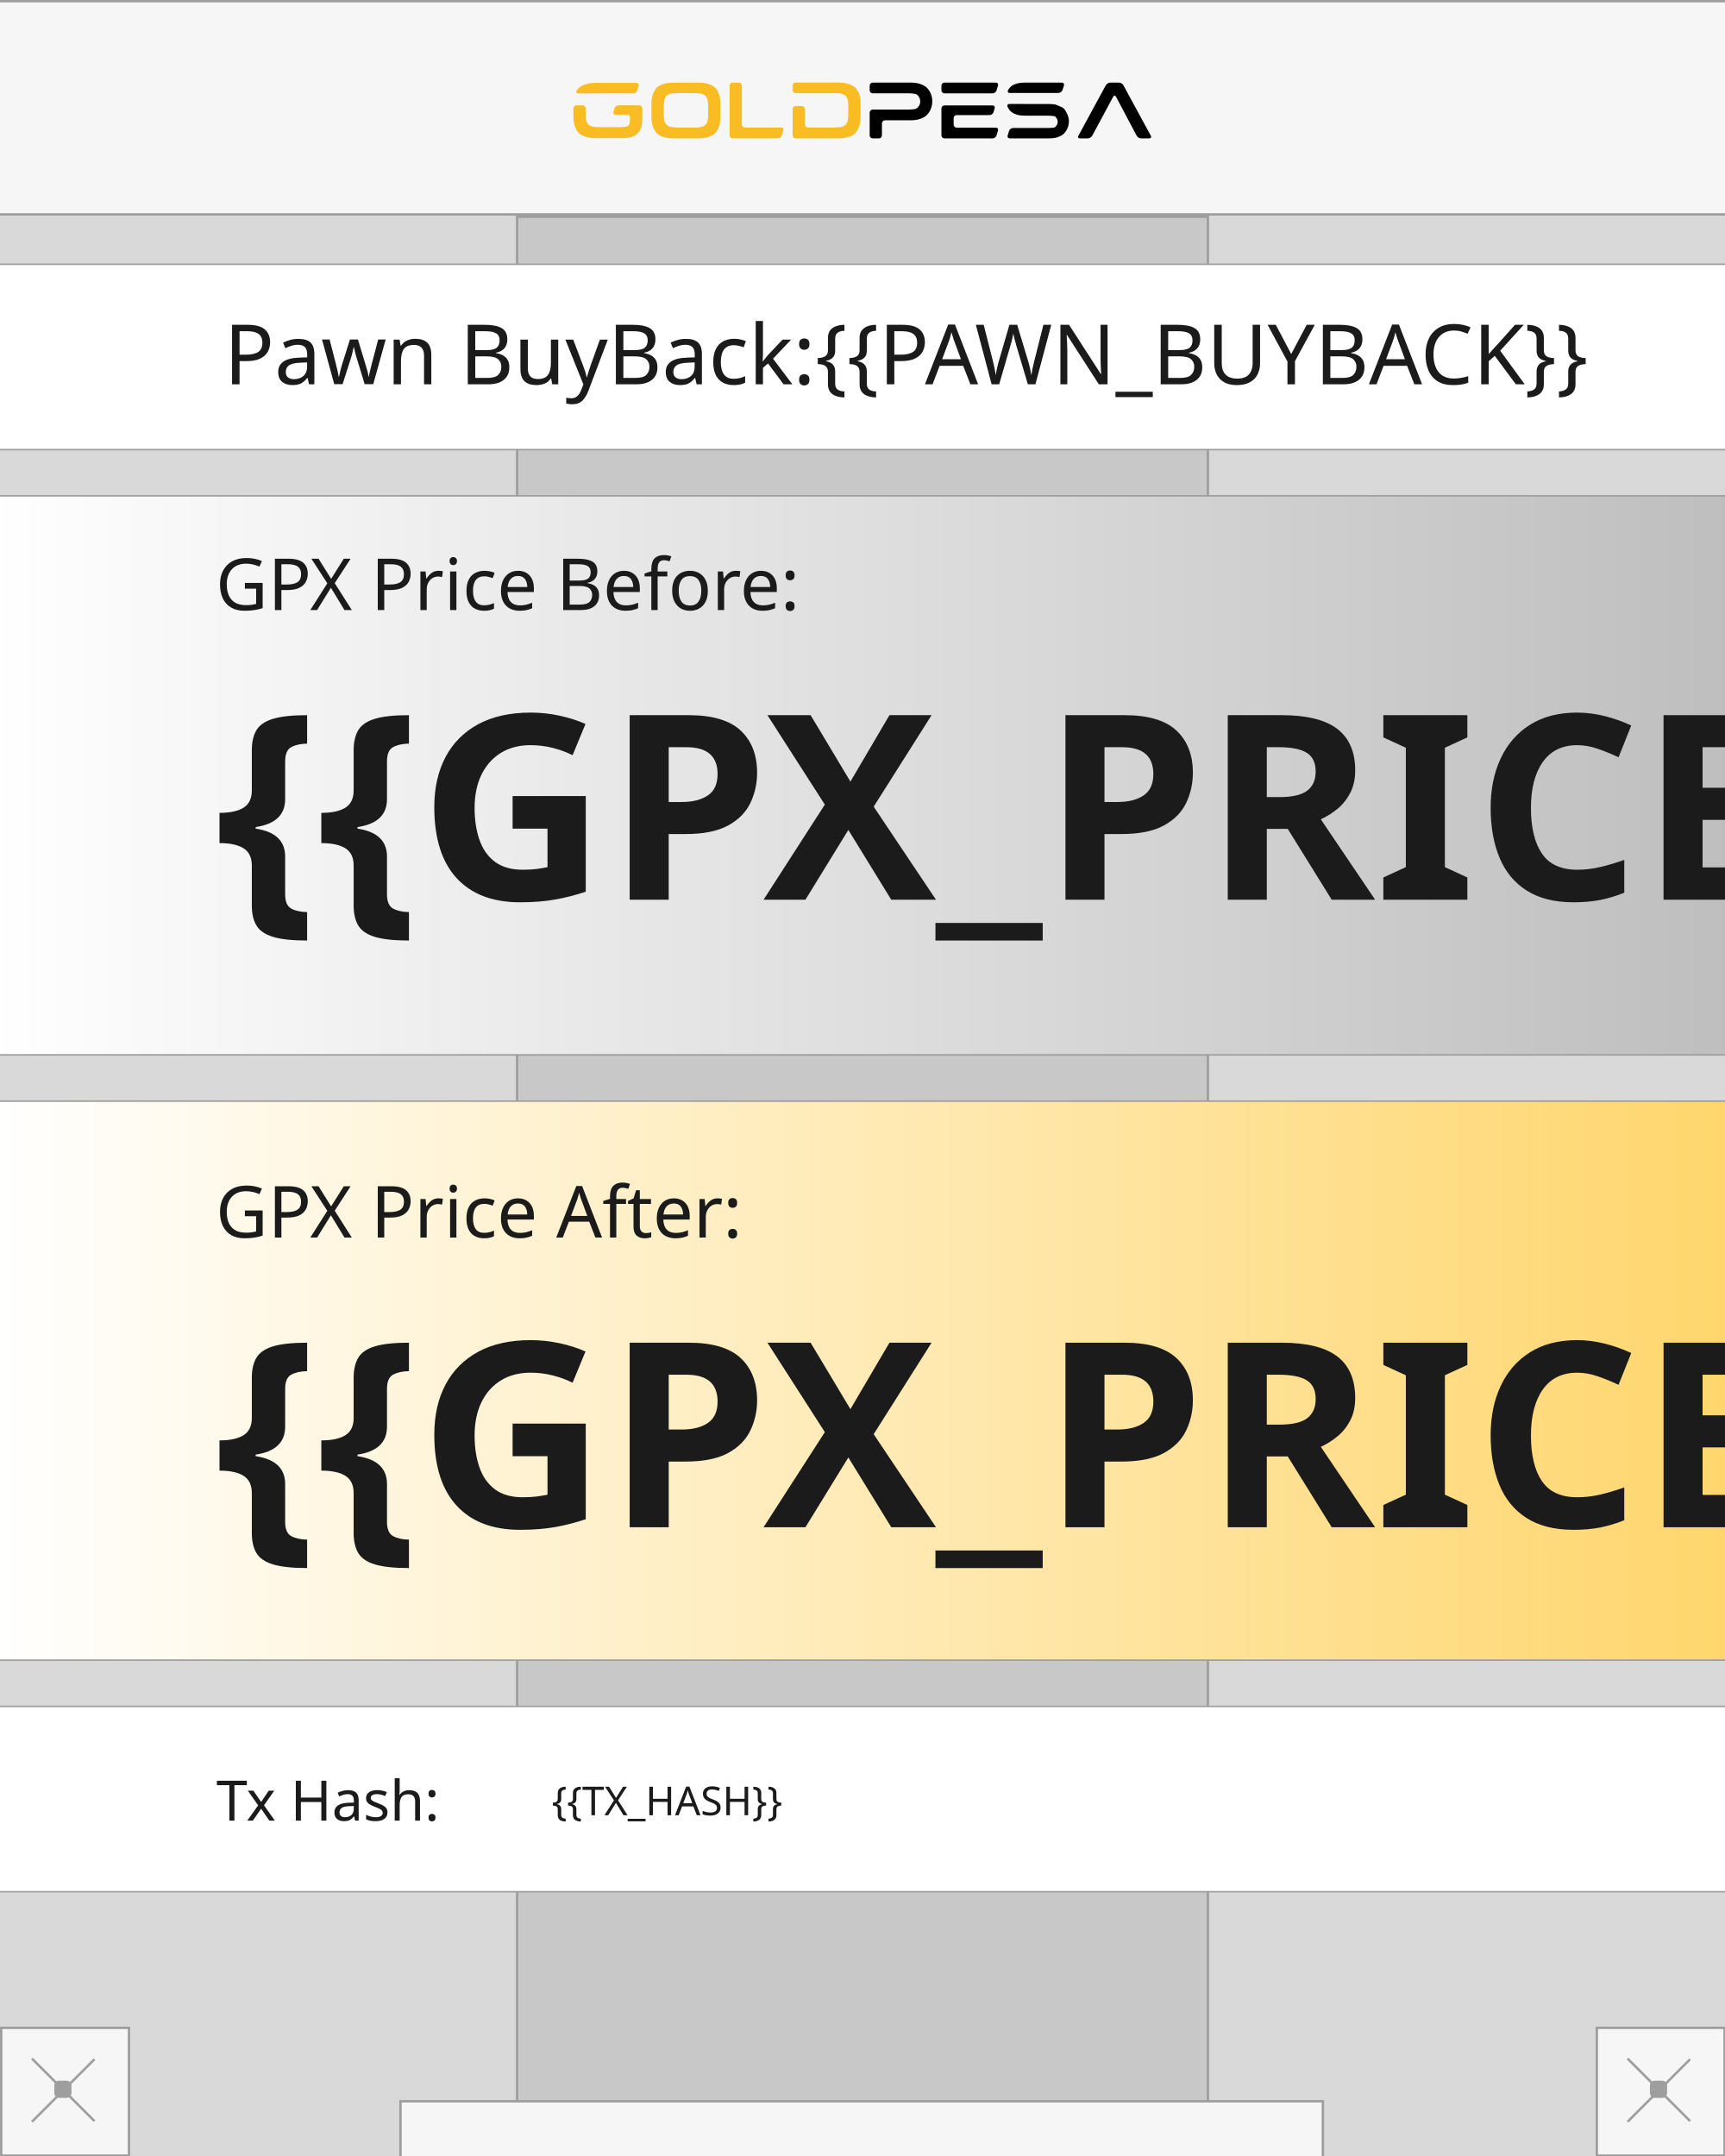
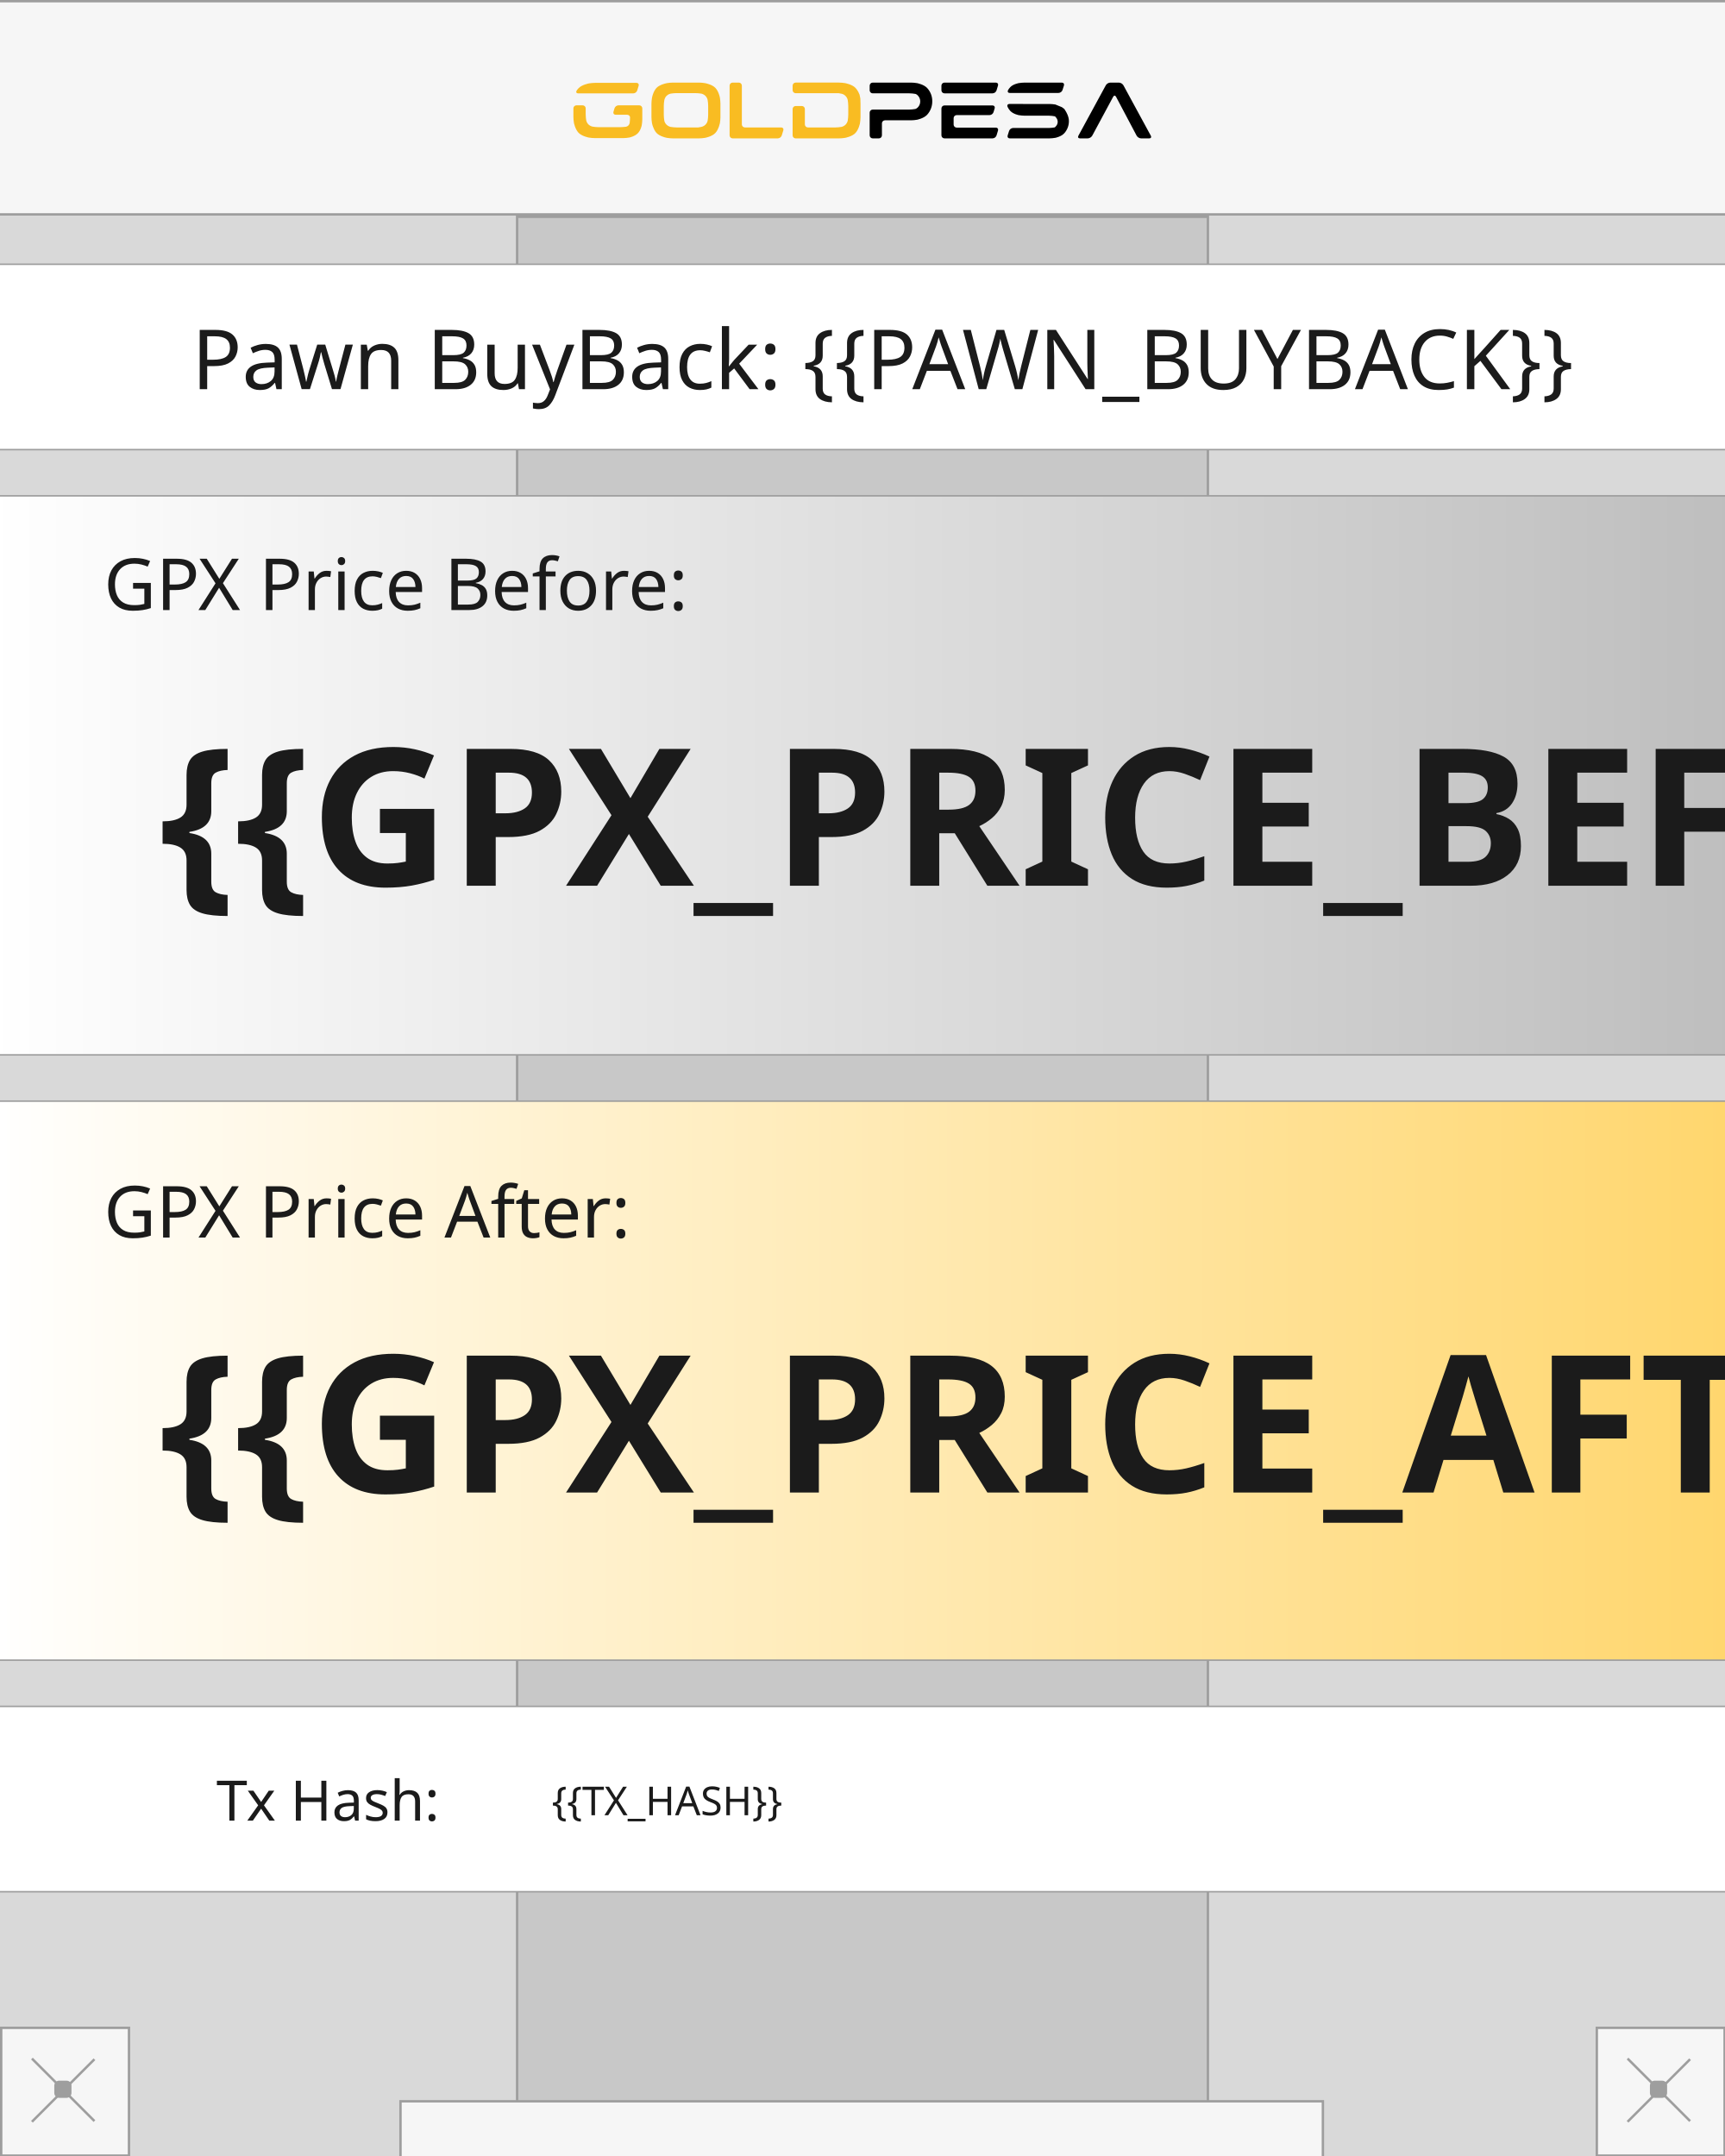
<svg xmlns="http://www.w3.org/2000/svg" width="1080" height="1350" viewBox="0 0 1080 1350" fill="none">
  <g clip-path="url(#clip0_2914_114)">
    <rect width="1080" height="1350" fill="#D9D9D9" />
    <rect x="323.75" y="135.75" width="432.5" height="1218.5" fill="#C8C8C8" stroke="#9E9E9E" stroke-width="1.5" />
    <rect x="-6.25" y="0.75" width="1091.5" height="133.5" fill="#F6F6F6" stroke="#9E9E9E" stroke-width="1.5" />
    <g clip-path="url(#clip1_2914_114)">
      <path d="M360.894 65.95C360.391 65.951 359.909 66.151 359.554 66.507C359.199 66.862 358.998 67.343 358.997 67.846V73.181C359.017 74.442 359.13 75.701 359.337 76.946C359.337 76.946 360.025 80.717 362.136 83.054C364.282 85.358 368.669 86.144 368.669 86.144C369.914 86.349 371.172 86.461 372.434 86.479H390.302C391.562 86.457 392.818 86.331 394.058 86.103C394.058 86.103 397.328 85.439 399.235 83.544C401.157 81.676 401.766 78.549 401.766 78.549C401.986 77.308 402.108 76.051 402.129 74.79V67.846C402.127 67.344 401.927 66.862 401.571 66.507C401.216 66.151 400.735 65.951 400.232 65.95H387.192C386.65 65.973 386.128 66.159 385.693 66.483C385.258 66.808 384.93 67.255 384.752 67.767L384.078 70.026C383.778 71.027 384.387 71.845 385.431 71.845H392.565C393.608 71.845 394.462 72.572 394.462 73.46C394.462 74.349 394.36 75.926 394.237 76.96C394.135 77.542 393.869 78.084 393.471 78.521C393.066 78.958 392.53 79.253 391.943 79.36C390.691 79.522 389.431 79.611 388.169 79.626H374.732C373.471 79.606 372.214 79.492 370.97 79.284C370.024 79.068 369.152 78.607 368.442 77.946C367.734 77.248 367.242 76.361 367.025 75.391C366.822 74.146 366.711 72.887 366.693 71.626V67.845C366.691 67.343 366.491 66.861 366.136 66.506C365.781 66.151 365.299 65.95 364.797 65.948H360.894V65.95Z" fill="#F9BC22" />
      <path d="M360.98 56.81C360.479 57.727 360.924 58.475 361.967 58.475H396.493C397.036 58.451 397.559 58.266 397.996 57.943C398.433 57.62 398.764 57.175 398.947 56.663L399.858 53.699C400.164 52.702 399.562 51.887 398.52 51.887H372.524C371.263 51.906 370.004 52.018 368.759 52.22C368.759 52.22 364.275 53.023 362.19 55.262C361.733 55.734 361.327 56.253 360.98 56.81Z" fill="#F9BC22" />
      <path d="M437.605 86.651H421.315C420.054 86.633 418.795 86.521 417.55 86.317C416.712 86.15 415.887 85.921 415.083 85.634C414.341 85.376 413.622 85.056 412.934 84.678C412.219 84.294 411.569 83.803 411.006 83.22C410.484 82.632 410.037 81.981 409.676 81.284C409.339 80.642 409.05 79.977 408.811 79.293C408.557 78.582 408.354 77.854 408.203 77.114C407.996 75.87 407.883 74.612 407.864 73.351V65.014C407.883 63.753 407.994 62.494 408.195 61.249C408.344 60.494 408.547 59.75 408.8 59.024C409.036 58.334 409.322 57.662 409.658 57.014C410.012 56.319 410.455 55.673 410.975 55.092C411.531 54.52 412.175 54.041 412.882 53.672C413.576 53.299 414.299 52.984 415.044 52.73C415.863 52.445 416.7 52.218 417.55 52.05C418.795 51.846 420.054 51.734 421.315 51.715V51.716H437.607C438.868 51.735 440.127 51.846 441.372 52.047C442.228 52.215 443.071 52.443 443.895 52.729C444.641 52.982 445.365 53.297 446.059 53.67C446.761 54.038 447.398 54.518 447.945 55.093C448.464 55.666 448.907 56.304 449.262 56.991C449.597 57.629 449.883 58.291 450.118 58.972C450.372 59.688 450.573 60.42 450.722 61.164C450.926 62.409 451.038 63.667 451.057 64.929V73.438C451.037 74.698 450.919 75.956 450.706 77.198C450.553 77.931 450.348 78.653 450.092 79.358C449.854 80.033 449.565 80.69 449.23 81.322C448.872 82.007 448.43 82.645 447.913 83.22C447.359 83.805 446.715 84.298 446.006 84.679C445.317 85.058 444.598 85.379 443.855 85.636C443.045 85.924 442.215 86.153 441.371 86.32C440.126 86.522 438.867 86.633 437.605 86.651ZM423.637 58.304C422.375 58.323 421.117 58.431 419.871 58.628C419.581 58.689 419.297 58.777 419.024 58.892C418.39 59.147 417.812 59.523 417.32 59.998C416.847 60.489 416.475 61.068 416.223 61.701C416.105 61.983 416.012 62.276 415.946 62.574C415.727 63.816 415.607 65.073 415.587 66.334V71.882C415.606 73.143 415.719 74.401 415.925 75.645C415.988 75.93 416.079 76.208 416.198 76.475C416.462 77.095 416.851 77.654 417.339 78.118C417.838 78.583 418.418 78.954 419.049 79.212C419.315 79.324 419.591 79.41 419.873 79.47C421.119 79.669 422.377 79.778 423.638 79.797H437.211C437.213 79.797 438.053 79.646 439.08 79.458C439.375 79.396 439.664 79.307 439.943 79.193C440.569 78.948 441.141 78.584 441.627 78.12C441.899 77.865 442.139 77.577 442.34 77.263C442.509 77 442.655 76.723 442.775 76.435C442.895 76.154 442.987 75.862 443.05 75.563C443.251 74.318 443.362 73.059 443.381 71.798V66.323C443.361 65.062 443.246 63.804 443.038 62.56C442.973 62.259 442.881 61.964 442.761 61.68C442.643 61.391 442.5 61.112 442.333 60.848C442.138 60.536 441.905 60.249 441.64 59.993C441.146 59.514 440.563 59.136 439.924 58.882C439.648 58.767 439.363 58.679 439.07 58.62C437.824 58.428 436.566 58.323 435.305 58.305L423.637 58.304Z" fill="#F9BC22" />
      <path d="M456.792 84.757C456.794 85.259 456.994 85.74 457.349 86.095C457.705 86.45 458.186 86.65 458.689 86.652H486.978C487.521 86.627 488.044 86.442 488.482 86.119C488.919 85.796 489.251 85.351 489.435 84.84L490.432 81.612C490.74 80.613 490.139 79.798 489.096 79.798H466.36C465.858 79.797 465.376 79.597 465.021 79.242C464.665 78.887 464.465 78.405 464.463 77.903V53.612C464.462 53.109 464.261 52.628 463.906 52.272C463.551 51.917 463.069 51.717 462.567 51.715H458.69C458.187 51.717 457.706 51.917 457.351 52.272C456.995 52.628 456.795 53.109 456.793 53.612V84.757H456.792Z" fill="#F9BC22" />
      <path d="M496.248 84.758C496.25 85.26 496.45 85.742 496.805 86.097C497.161 86.452 497.642 86.652 498.145 86.653H525.306C526.568 86.634 527.826 86.523 529.072 86.321C529.072 86.321 533.542 85.528 535.632 83.216C537.707 80.945 538.408 77.199 538.408 77.199C538.62 75.957 538.737 74.7 538.757 73.44V64.926C538.757 63.884 538.713 62.443 538.66 61.722C538.538 60.886 538.371 60.058 538.157 59.24C538.156 59.239 537.796 58.463 537.357 57.516C536.902 56.629 536.324 55.811 535.638 55.087C533.604 52.845 529.071 52.044 529.071 52.044C527.826 51.843 526.567 51.732 525.306 51.713H498.145C497.642 51.715 497.161 51.915 496.805 52.271C496.45 52.626 496.25 53.107 496.248 53.61V56.46C496.25 56.962 496.45 57.444 496.805 57.799C497.161 58.154 497.642 58.354 498.145 58.355L523.006 58.344C524.048 58.343 524.963 58.343 525.039 58.344C525.115 58.346 526.138 58.54 527.159 58.757C527.991 58.992 528.747 59.442 529.351 60.062C530.063 60.762 530.554 61.655 530.763 62.631C530.961 63.877 531.07 65.135 531.088 66.397V71.806C531.069 73.068 530.956 74.326 530.752 75.572C530.531 76.544 530.031 77.431 529.314 78.125C528.605 78.79 527.73 79.254 526.781 79.466C525.537 79.674 524.279 79.787 523.018 79.806H505.815C505.312 79.805 504.831 79.605 504.476 79.25C504.12 78.895 503.92 78.413 503.918 77.911V68.272C503.916 67.77 503.716 67.288 503.361 66.933C503.006 66.578 502.524 66.377 502.022 66.376H498.146C497.643 66.377 497.162 66.578 496.807 66.933C496.451 67.288 496.251 67.77 496.249 68.272V84.758H496.248Z" fill="#F9BC22" />
      <path d="M544.493 84.753C544.494 85.255 544.695 85.736 545.05 86.091C545.405 86.446 545.887 86.646 546.389 86.648H550.265C550.767 86.646 551.249 86.446 551.604 86.091C551.959 85.736 552.16 85.255 552.162 84.753V77.222C552.163 76.72 552.364 76.238 552.719 75.883C553.074 75.528 553.556 75.328 554.058 75.327H570.419C571.68 75.307 572.938 75.188 574.18 74.971C574.18 74.971 578.363 74.173 580.509 71.803C582.587 69.501 583.719 66.499 583.677 63.398C583.719 60.343 582.585 57.388 580.511 55.145C578.416 52.841 574.181 52.063 574.181 52.063C572.938 51.853 571.68 51.738 570.419 51.719H546.389C545.887 51.72 545.405 51.921 545.05 52.276C544.695 52.631 544.494 53.113 544.493 53.615V56.548C544.494 57.05 544.695 57.532 545.05 57.887C545.405 58.243 545.887 58.443 546.389 58.444H569.393C570.653 58.466 571.91 58.588 573.151 58.81C573.151 58.81 573.914 58.96 574.801 59.976C575.681 60.934 576.162 62.192 576.145 63.493C576.152 64.807 575.675 66.077 574.804 67.06C573.852 68.094 573.07 68.248 573.07 68.248C571.828 68.467 570.571 68.588 569.31 68.61H546.389C545.887 68.612 545.405 68.812 545.05 69.167C544.695 69.523 544.494 70.004 544.493 70.507V84.752V84.753Z" fill="black" />
      <path d="M589.415 84.749C589.417 85.251 589.617 85.733 589.973 86.088C590.328 86.443 590.81 86.643 591.312 86.644H621.456C621.998 86.62 622.521 86.435 622.957 86.112C623.393 85.789 623.723 85.342 623.904 84.83L624.847 81.72C625.151 80.722 624.545 79.907 623.502 79.907H598.953C598.451 79.905 597.969 79.704 597.614 79.349C597.258 78.993 597.058 78.511 597.057 78.009V73.966C597.058 73.463 597.258 72.982 597.614 72.626C597.969 72.27 598.451 72.07 598.953 72.068H619.569C620.111 72.044 620.634 71.859 621.071 71.535C621.507 71.212 621.836 70.766 622.017 70.253L622.753 67.835C623.057 66.837 622.45 66.02 621.408 66.02H591.31C590.808 66.022 590.326 66.222 589.971 66.577C589.616 66.933 589.415 67.414 589.414 67.916V84.749H589.415Z" fill="black" />
      <path d="M589.415 56.551C589.416 57.053 589.617 57.535 589.972 57.89C590.327 58.245 590.809 58.446 591.311 58.447H621.455C621.998 58.423 622.52 58.238 622.957 57.914C623.393 57.591 623.722 57.145 623.903 56.633L624.847 53.536C625.15 52.539 624.544 51.723 623.501 51.723H591.31C590.808 51.724 590.326 51.925 589.971 52.28C589.616 52.635 589.415 53.117 589.414 53.619V56.551H589.415Z" fill="black" />
      <path d="M630.875 84.841C630.56 85.836 631.156 86.649 632.198 86.649H657.009C658.269 86.628 659.526 86.505 660.767 86.284C660.767 86.284 664.423 85.565 666.334 83.423C668.242 81.31 669.276 78.551 669.226 75.704C669.226 72.81 667.344 69.806 667.344 69.806C666.79 68.921 666.336 68.198 666.334 68.197C666.333 68.196 665.641 67.696 664.794 67.087L660.771 65.445C659.527 65.24 658.269 65.126 657.008 65.107H640.718C640.686 65.107 639.717 65.092 638.675 65.092H631.967C630.924 65.092 630.395 65.882 630.794 66.845C631.214 67.766 631.772 68.617 632.45 69.368C634.299 71.439 637.819 72.097 637.819 72.097C639.063 72.308 640.32 72.424 641.581 72.444H656.802C658.054 72.467 659.301 72.602 660.528 72.846L661.214 73.633C661.862 74.373 662.216 75.326 662.209 76.309C662.202 77.293 661.834 78.24 661.175 78.971C660.942 79.252 660.69 79.516 660.418 79.76C659.18 79.994 657.924 80.123 656.664 80.145H634.257C633.713 80.17 633.189 80.355 632.749 80.676C632.31 80.998 631.976 81.442 631.788 81.953L630.875 84.841Z" fill="black" />
      <path d="M631.097 56.489C630.643 57.429 631.125 58.197 632.169 58.197H662.745C663.289 58.172 663.814 57.988 664.253 57.666C664.693 57.344 665.027 56.9 665.215 56.389L666.126 53.526C666.44 52.532 665.846 51.718 664.803 51.718H641.599C640.338 51.736 639.079 51.845 637.834 52.043C637.834 52.043 634.232 52.671 632.467 54.629C631.929 55.185 631.469 55.811 631.097 56.489Z" fill="black" />
      <path d="M711.64 84.975C711.932 85.46 712.339 85.867 712.824 86.159C713.309 86.451 713.858 86.62 714.424 86.651H719.524C720.567 86.651 721.013 85.9 720.515 84.986L703.337 53.382C703.039 52.899 702.628 52.495 702.14 52.205C701.652 51.915 701.101 51.747 700.535 51.716H695.147C694.581 51.748 694.03 51.916 693.542 52.206C693.054 52.496 692.644 52.899 692.345 53.382L675.167 84.986C674.669 85.903 675.115 86.651 676.158 86.651H681.026C681.592 86.62 682.143 86.451 682.63 86.16C683.116 85.869 683.526 85.465 683.822 84.981L696.951 60.58C697.446 59.661 698.249 59.664 698.737 60.587L711.64 84.975Z" fill="black" />
    </g>
    <rect x="-6.526" y="165.474" width="1103.05" height="116.052" fill="white" stroke="#9E9E9E" stroke-width="0.948" />
-     <text fill="#1B1B1B" xml:space="preserve" style="white-space: pre" font-family="Roboto Mono" font-size="52.148" letter-spacing="0em">
-       <tspan x="140.231" y="240.615">Pawn BuyBack:{{PAWN_BUYBACK}} </tspan>
+     <text fill="#1B1B1B" xml:space="preserve" style="white-space: pre" font-family="Roboto Mono" font-size="52" letter-spacing="0em">
+       <tspan x="120" y="243.698">Pawn BuyBack: {{PAWN_BUYBACK}}</tspan>
    </text>
    <rect x="-6.526" y="1068.47" width="1092.05" height="116.052" fill="white" stroke="#9E9E9E" stroke-width="0.948" />
    <text fill="#1B1B1B" xml:space="preserve" style="white-space: pre" font-family="Roboto Mono" font-size="35" letter-spacing="0em">
      <tspan x="135.453" y="1140.01">Tx Hash:</tspan>
    </text>
    <text fill="#1B1B1B" xml:space="preserve" style="white-space: pre" font-family="Roboto Mono" font-size="25" letter-spacing="0em">
      <tspan x="345.453" y="1136.62">{{TX_HASH}}</tspan>
    </text>
    <rect x="-6.526" y="689.474" width="1092.05" height="350.052" fill="url(#paint0_linear_2914_114)" stroke="#9E9E9E" stroke-width="0.948" />
    <text fill="#1B1B1B" xml:space="preserve" style="white-space: pre" font-family="Roboto Mono" font-size="45" letter-spacing="0em">
-       <tspan x="135" y="774.913">GPX Price After:</tspan>
+       <tspan x="65" y="774.913">GPX Price After:</tspan>
    </text>
-     <text fill="#1B1B1B" xml:space="preserve" style="white-space: pre" font-family="Roboto Mono" font-size="161.821" font-weight="bold" letter-spacing="0em">
-       <tspan x="135" y="956.289">{{GPX_PRICE_AFTER}}</tspan>
+     <text fill="#1B1B1B" xml:space="preserve" style="white-space: pre" font-family="Roboto Mono" font-size="120" font-weight="bold" letter-spacing="0em">
+       <tspan x="100" y="934.545">{{GPX_PRICE_AFTER}}</tspan>
    </text>
    <rect x="-6.526" y="310.474" width="1092.05" height="350.052" fill="url(#paint1_linear_2914_114)" stroke="#9E9E9E" stroke-width="0.948" />
    <text fill="#1B1B1B" xml:space="preserve" style="white-space: pre" font-family="Roboto Mono" font-size="45" letter-spacing="0em">
-       <tspan x="135" y="381.979">GPX Price Before:</tspan>
+       <tspan x="65" y="381.979">GPX Price Before:</tspan>
    </text>
-     <text fill="#1B1B1B" xml:space="preserve" style="white-space: pre" font-family="Roboto Mono" font-size="161.821" font-weight="bold" letter-spacing="0em">
-       <tspan x="135" y="563.356">{{GPX_PRICE_BEFORE}}</tspan>
+     <text fill="#1B1B1B" xml:space="preserve" style="white-space: pre" font-family="Roboto Mono" font-size="120" font-weight="bold" letter-spacing="0em">
+       <tspan x="100" y="554.611">{{GPX_PRICE_BEFORE}}</tspan>
    </text>
    <rect x="250.75" y="1315.75" width="577.5" height="38.5" fill="#F6F6F6" stroke="#9E9E9E" stroke-width="1.5" />
    <rect x="0.75" y="1269.75" width="80" height="80" fill="#F6F6F6" stroke="#9E9E9E" stroke-width="1.5" />
    <path d="M19.991 1288.99L59.135 1328.13" stroke="#9E9E9E" stroke-width="1.538" />
    <path d="M19.991 1328.55L59.135 1289.41" stroke="#9E9E9E" stroke-width="1.538" />
    <rect x="33.986" y="1302.83" width="10.764" height="10.764" rx="3.075" fill="#9E9E9E" />
    <rect x="999.75" y="1269.75" width="80" height="80" fill="#F6F6F6" stroke="#9E9E9E" stroke-width="1.5" />
    <path d="M1018.99 1288.99L1058.14 1328.13" stroke="#9E9E9E" stroke-width="1.538" />
    <path d="M1018.99 1328.55L1058.14 1289.41" stroke="#9E9E9E" stroke-width="1.538" />
    <rect x="1032.99" y="1302.83" width="10.764" height="10.764" rx="3.075" fill="#9E9E9E" />
  </g>
  <defs>
    <linearGradient id="paint0_linear_2914_114" x1="1086" y1="864.5" x2="-7" y2="864.5" gradientUnits="userSpaceOnUse">
      <stop stop-color="#FFD66D" />
      <stop offset="1" stop-color="white" />
    </linearGradient>
    <linearGradient id="paint1_linear_2914_114" x1="1086" y1="485.5" x2="-7" y2="485.5" gradientUnits="userSpaceOnUse">
      <stop stop-color="#BEBEBE" />
      <stop offset="1" stop-color="white" />
    </linearGradient>
    <clipPath id="clip0_2914_114">
      <rect width="1080" height="1350" fill="white" />
    </clipPath>
    <clipPath id="clip1_2914_114">
      <rect width="361.722" height="34.94" fill="white" transform="translate(358.997 51.7134)" />
    </clipPath>
  </defs>
</svg>
